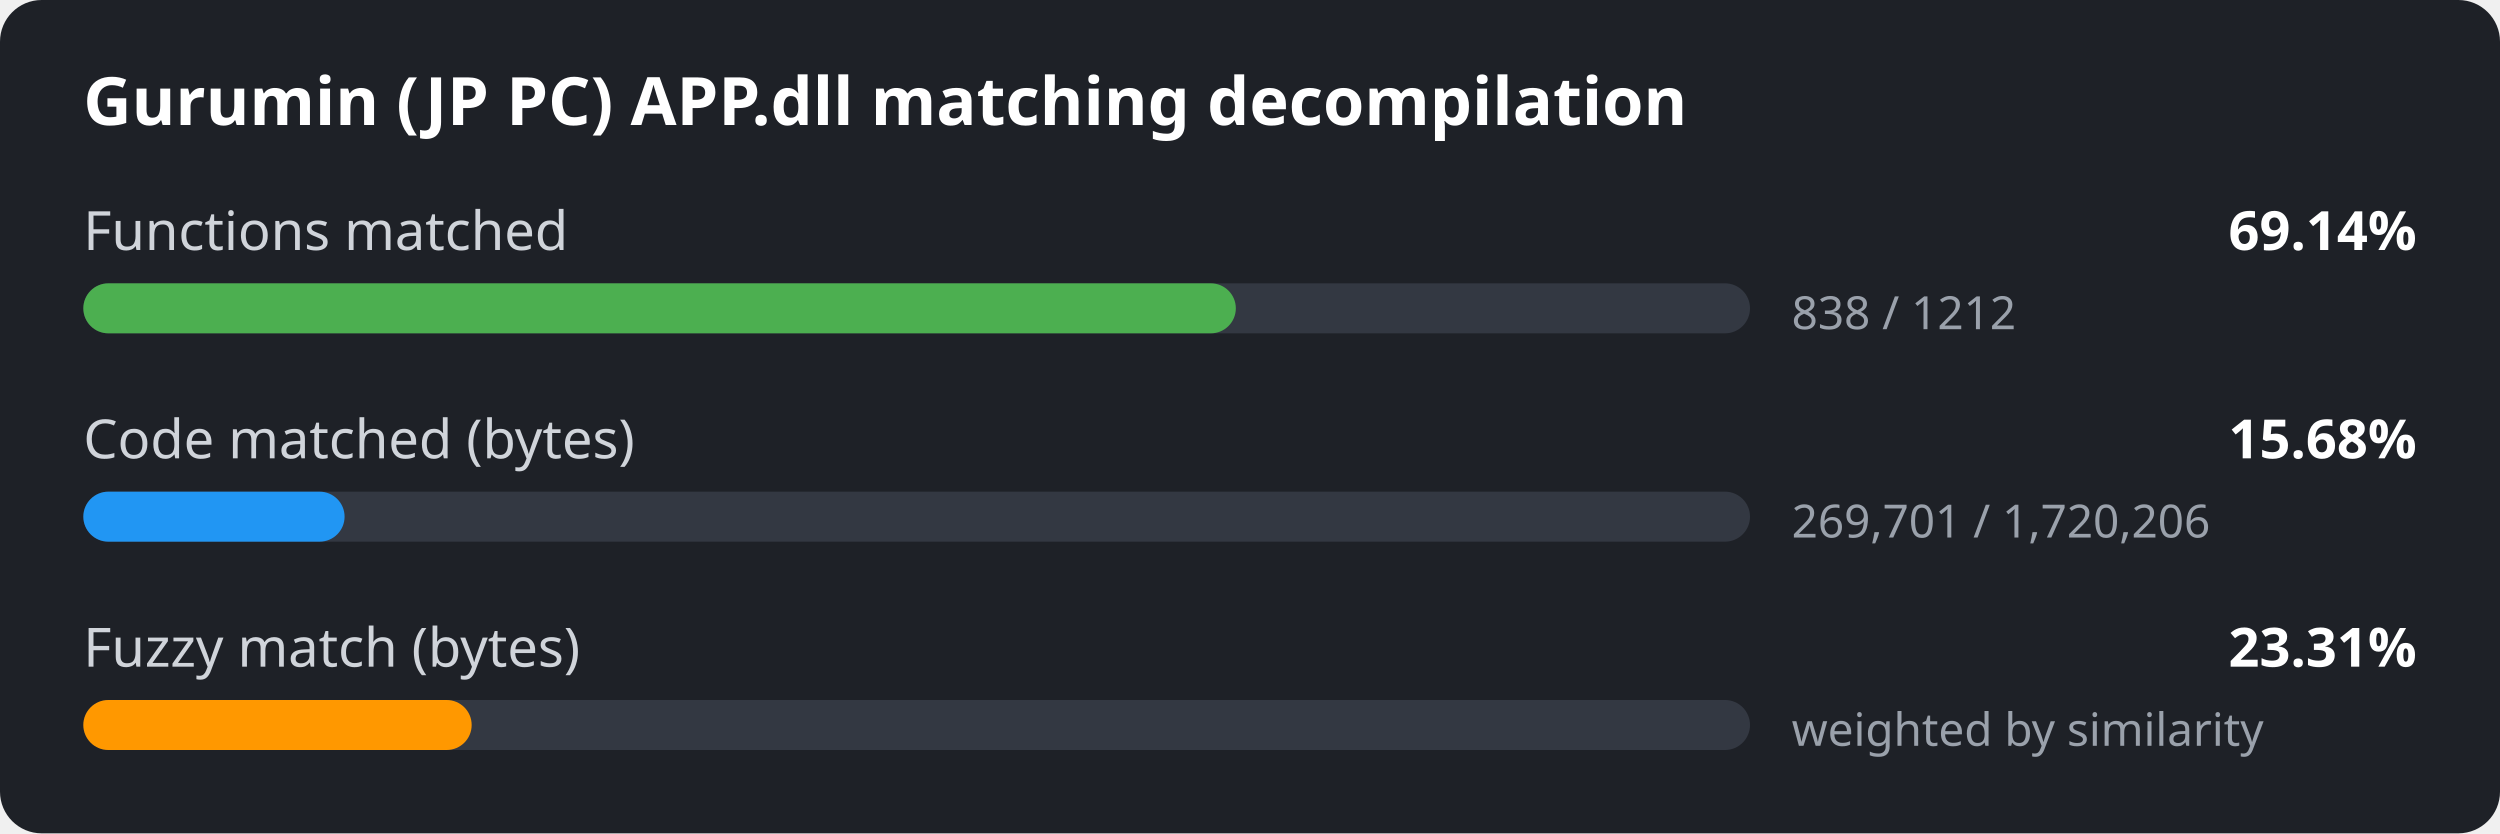
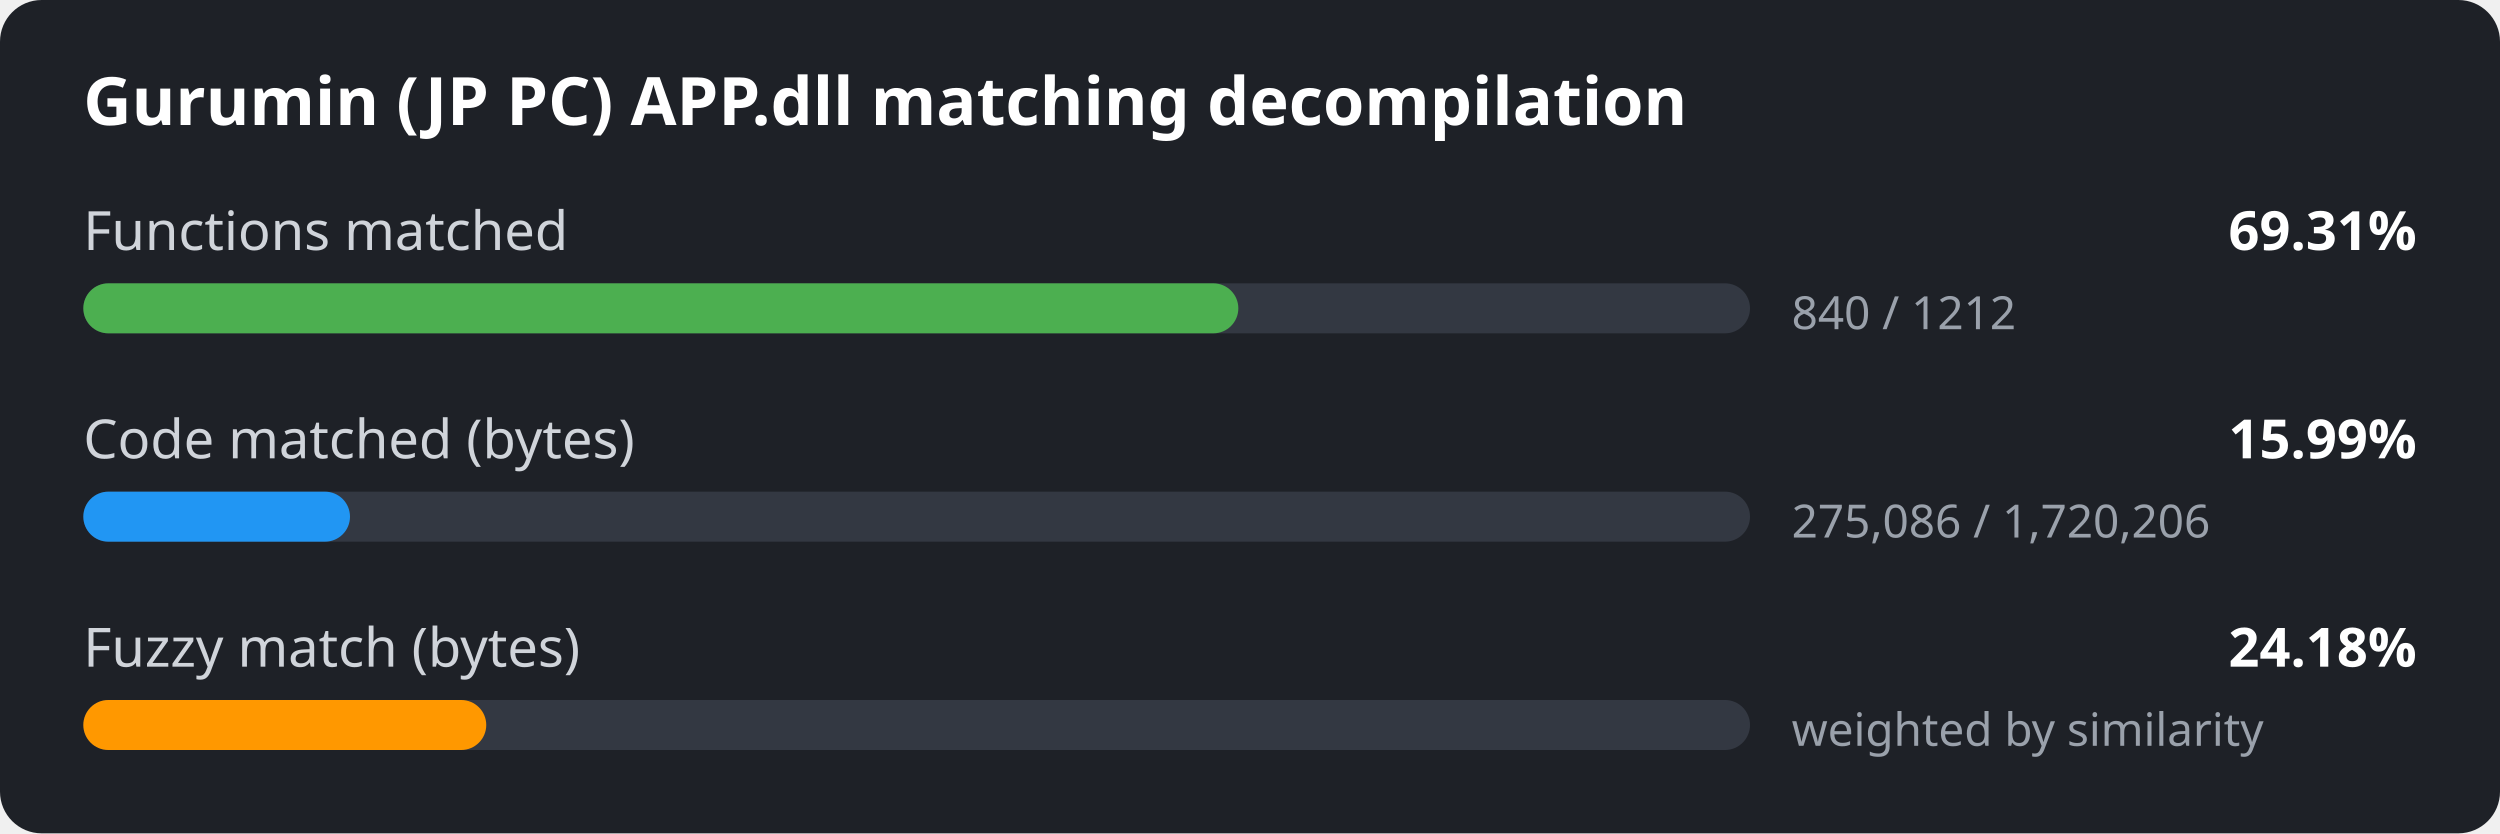
<svg xmlns="http://www.w3.org/2000/svg" width="600" height="200" viewBox="0 0 600 200">
  <style>
.bg { fill: #1e2127; }
.title { font: 600 16px sans-serif; fill: #ffffff; }
.label { font: 13px sans-serif; fill: #d0d4da; }
.value { font: 600 13px sans-serif; fill: #ffffff; }
.detail { font: 11px sans-serif; fill: #9aa1ab; }
.track { fill: #333842; }
</style>
  <rect width="600" height="200" rx="10" class="bg" />
  <text x="20" y="30" class="title">Gurumin (JP PC) APP.dll matching decompilation</text>
  <text x="20" y="60" class="label">Functions matched</text>
-   <text x="580" y="60" class="value" text-anchor="end">69.14%</text>
+   <text x="580" y="60" class="value" text-anchor="end">69.31%</text>
  <rect x="20" y="68" width="400" height="12" rx="6" class="track" />
-   <rect x="20" y="68" width="276.6" height="12" rx="6" fill="#4caf50" />
-   <text x="430" y="79" class="detail">838 / 1212</text>
+   <rect x="20" y="68" width="277.2" height="12" rx="6" fill="#4caf50" />
+   <text x="430" y="79" class="detail">840 / 1212</text>
  <text x="20" y="110" class="label">Code matched (bytes)</text>
-   <text x="580" y="110" class="value" text-anchor="end">15.68%</text>
+   <text x="580" y="110" class="value" text-anchor="end">15.99%</text>
  <rect x="20" y="118" width="400" height="12" rx="6" class="track" />
-   <rect x="20" y="118" width="62.7" height="12" rx="6" fill="#2196f3" />
-   <text x="430" y="129" class="detail">269,701 / 1,720,206</text>
+   <rect x="20" y="118" width="64.0" height="12" rx="6" fill="#2196f3" />
+   <text x="430" y="129" class="detail">275,086 / 1,720,206</text>
  <text x="20" y="160" class="label">Fuzzy match (bytes)</text>
-   <text x="580" y="160" class="value" text-anchor="end">23.31%</text>
+   <text x="580" y="160" class="value" text-anchor="end">24.18%</text>
  <rect x="20" y="168" width="400" height="12" rx="6" class="track" />
-   <rect x="20" y="168" width="93.2" height="12" rx="6" fill="#ff9800" />
+   <rect x="20" y="168" width="96.7" height="12" rx="6" fill="#ff9800" />
  <text x="430" y="179" class="detail">weighted by similarity</text>
</svg>
